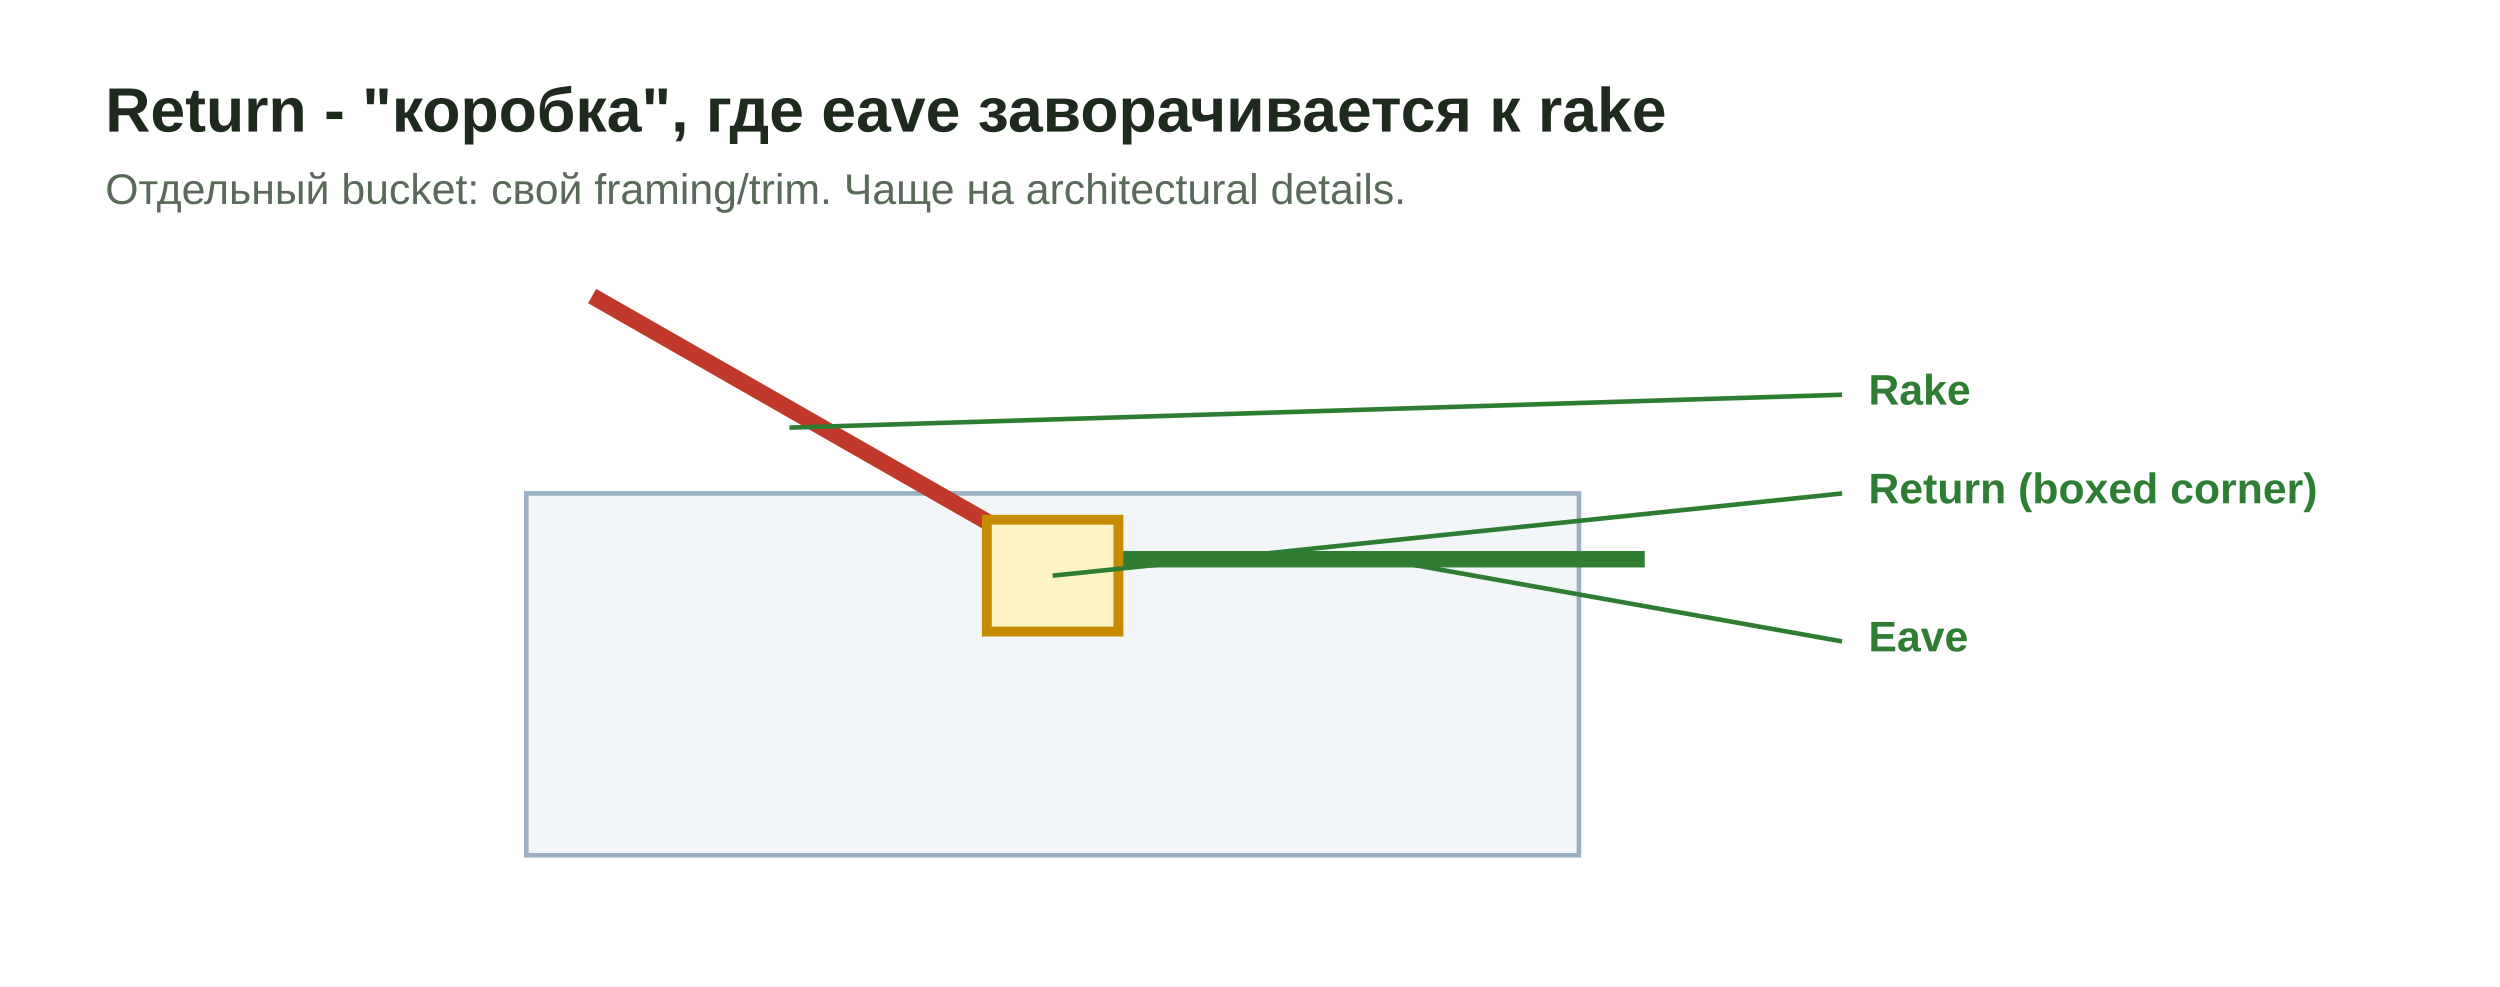
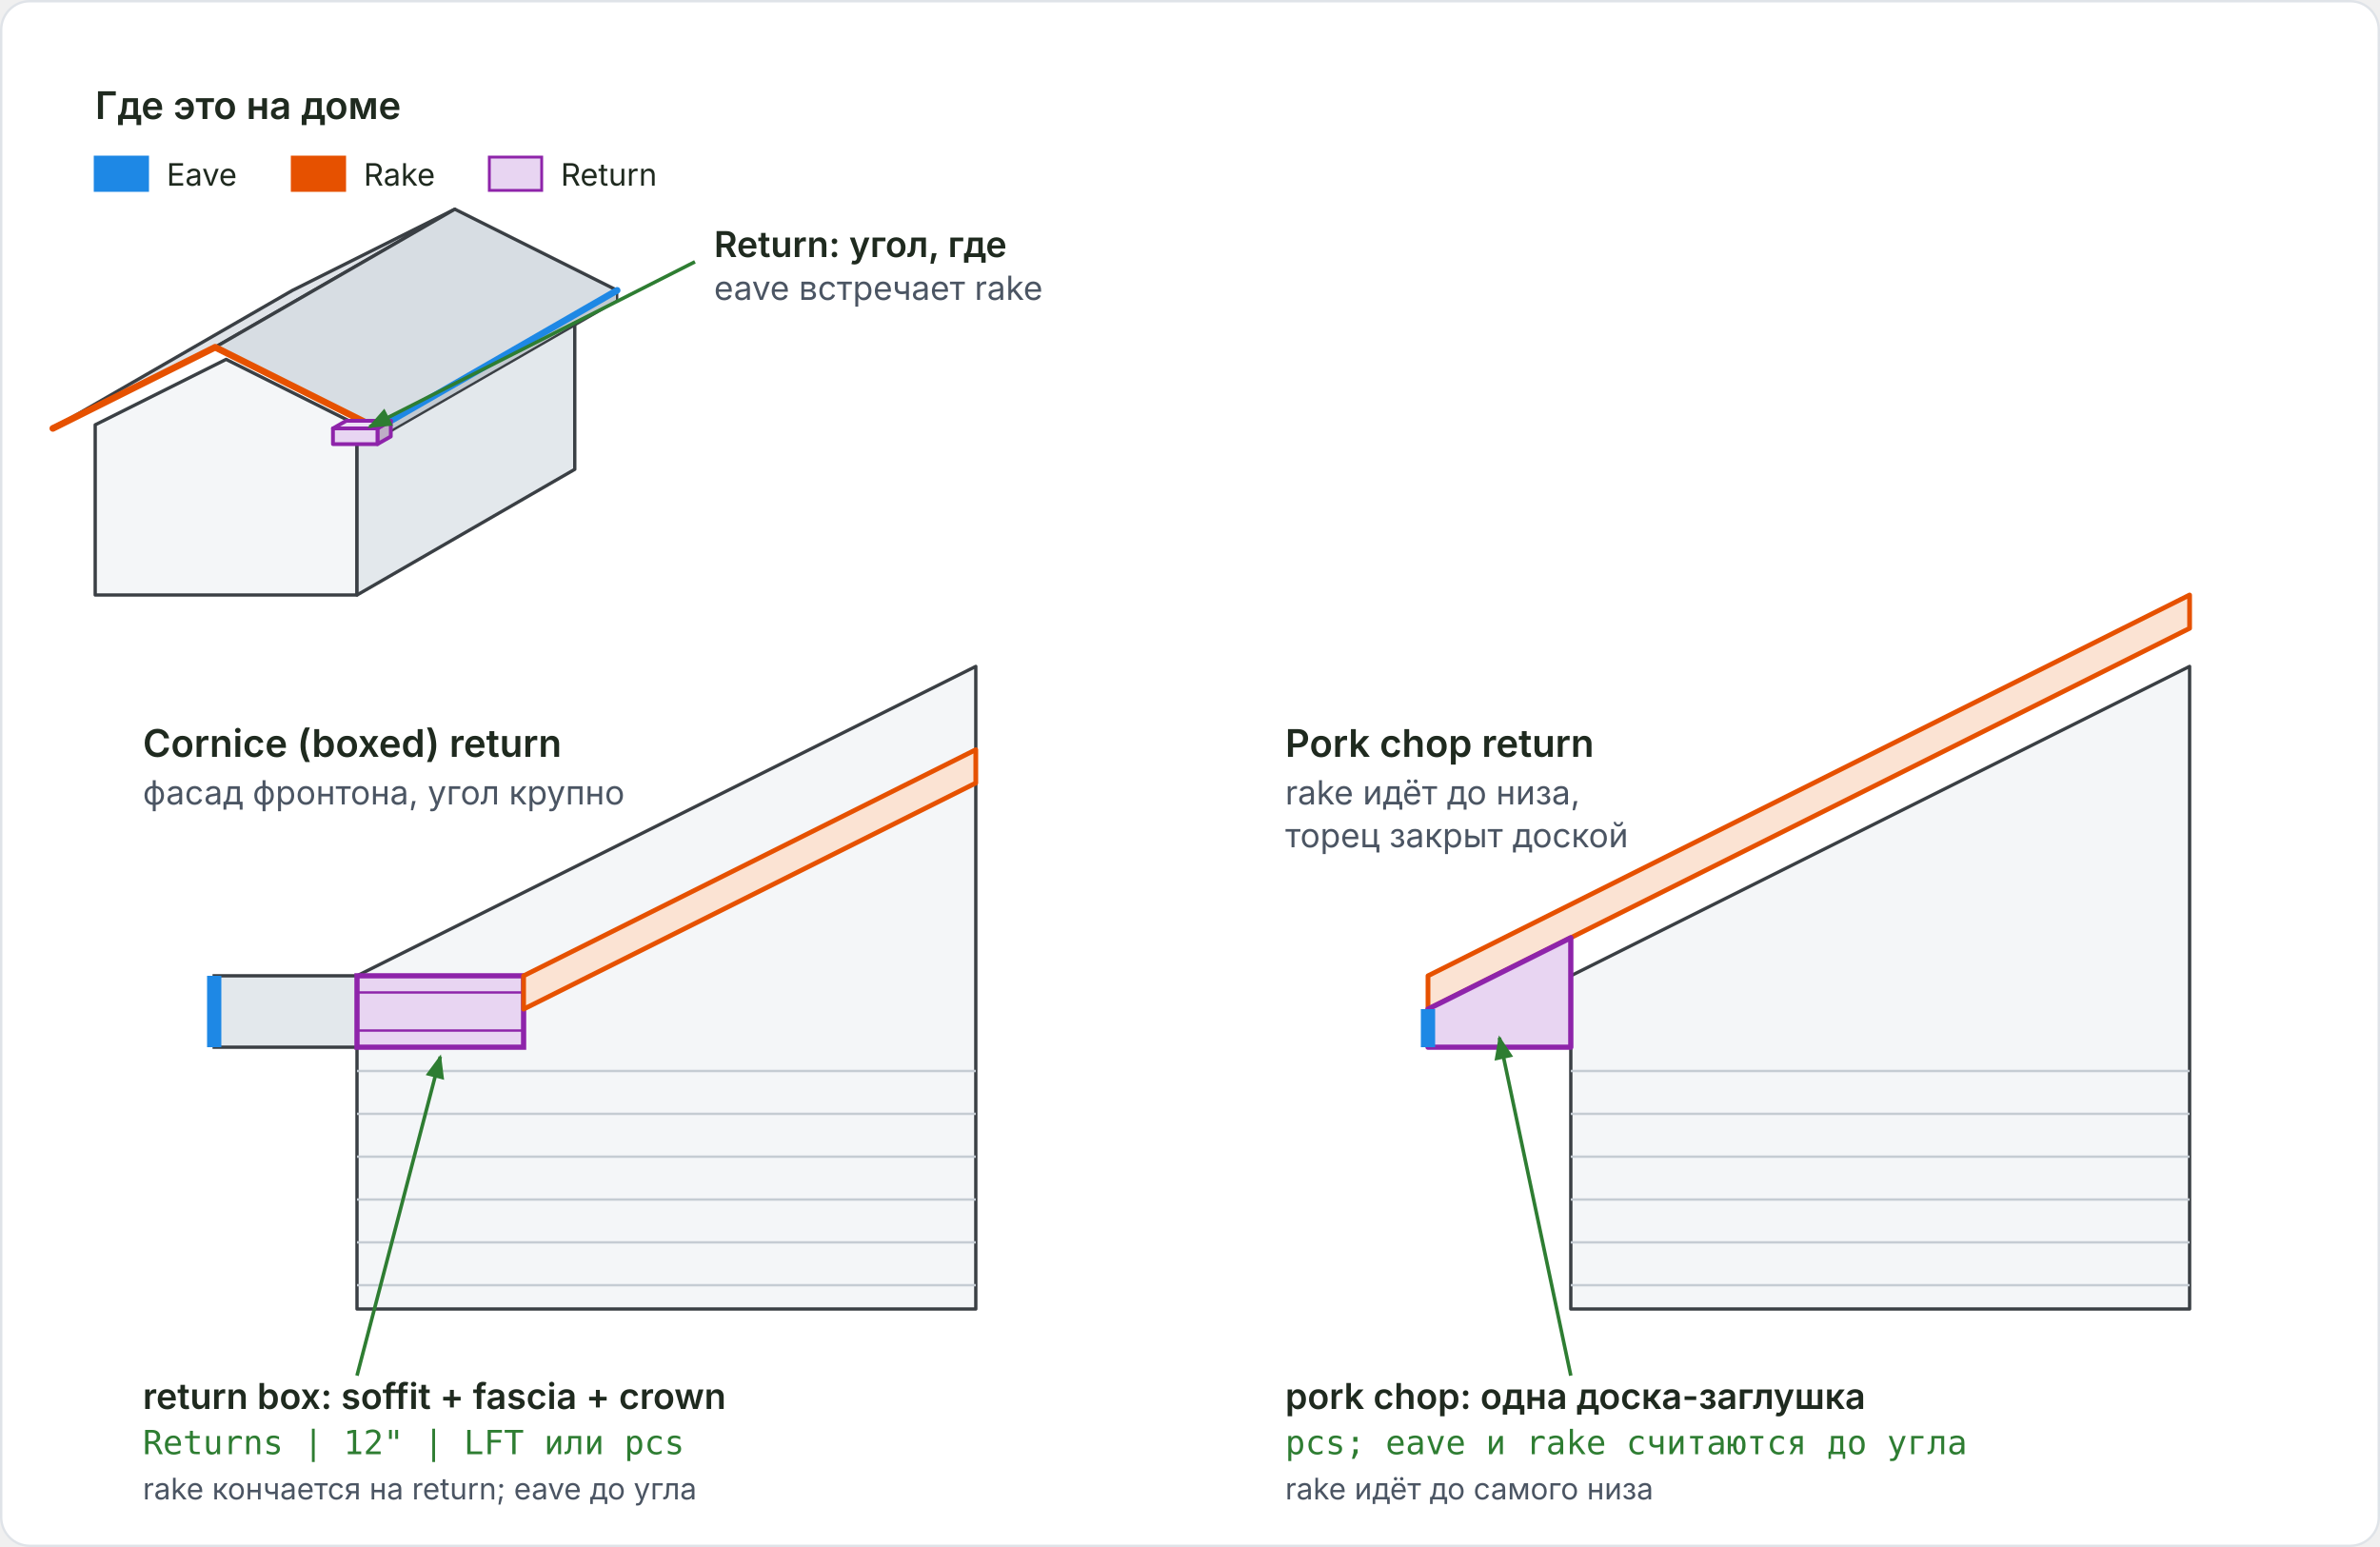
- <svg xmlns="http://www.w3.org/2000/svg" viewBox="0 0 760 300" role="img" aria-labelledby="t">
-   <style>.t{font:700 19px "Segoe UI",Arial,sans-serif;fill:#1f2a1f}.s{font:400 13px "Segoe UI",Arial,sans-serif;fill:#5a6a5a}.l{font:600 13px "Segoe UI",Arial,sans-serif;fill:#2e7d32}</style>
-   <rect width="760" height="300" fill="#fff" />
-   <text class="t" x="32" y="40">Return - "коробка", где eave заворачивается к rake</text>
-   <text class="s" x="32" y="62">Отдельный bucket: свой framing/trim. Чаще на architectural details.</text>
-   <rect x="160" y="150" width="320" height="110" fill="#f3f6f9" stroke="#9bb0c2" stroke-width="1.4" />
-   <line x1="180" y1="90" x2="320" y2="170" stroke="#c0392b" stroke-width="5" />
-   <line x1="320" y1="170" x2="500" y2="170" stroke="#2e7d32" stroke-width="5" />
-   <rect x="300" y="158" width="40" height="34" fill="#fff3c4" stroke="#c78b00" stroke-width="3" />
-   <line x1="320" y1="175" x2="560" y2="150" stroke="#2e7d32" stroke-width="1.4" />
-   <text class="l" x="568" y="153">Return (boxed corner)</text>
-   <line x1="240" y1="130" x2="560" y2="120" stroke="#2e7d32" stroke-width="1.4" />
-   <text class="l" x="568" y="123">Rake</text>
-   <line x1="420" y1="170" x2="560" y2="195" stroke="#2e7d32" stroke-width="1.4" />
-   <text class="l" x="568" y="198">Eave</text>
+ <svg xmlns="http://www.w3.org/2000/svg" viewBox="0 0 1000 650" role="img" aria-labelledby="t d">
+   <defs>
+     <marker id="arr" markerWidth="10" markerHeight="10" refX="9" refY="5" orient="auto" markerUnits="userSpaceOnUse">
+       <path d="M0,1 L0,9 L10,5 z" fill="#2e7d32" />
+     </marker>
+     <marker id="arrInk" markerWidth="10" markerHeight="10" refX="9" refY="5" orient="auto" markerUnits="userSpaceOnUse">
+       <path d="M0,1 L0,9 L10,5 z" fill="#3a3f44" />
+     </marker>
+     <marker id="arrRed" markerWidth="10" markerHeight="10" refX="9" refY="5" orient="auto" markerUnits="userSpaceOnUse">
+       <path d="M0,1 L0,9 L10,5 z" fill="#c62828" />
+     </marker>
+     <marker id="dot" markerWidth="8" markerHeight="8" refX="4" refY="4" markerUnits="userSpaceOnUse">
+       <circle cx="4" cy="4" r="3" fill="#2e7d32" />
+     </marker>
+     <marker id="tick" markerWidth="8" markerHeight="8" refX="4" refY="4" orient="auto" markerUnits="userSpaceOnUse">
+       <path d="M4,0 L4,8" stroke="#3a3f44" stroke-width="1.4" />
+     </marker>
+     <pattern id="wood" width="12" height="12" patternUnits="userSpaceOnUse" patternTransform="rotate(45)">
+       <rect width="12" height="12" fill="#e9d3b0" />
+       <line x1="0" y1="0" x2="0" y2="12" stroke="#8a6a3f" stroke-width="0.9" opacity="0.55" />
+     </pattern>
+     <pattern id="pt" width="12" height="12" patternUnits="userSpaceOnUse" patternTransform="rotate(45)">
+       <rect width="12" height="12" fill="#cfa26a" />
+       <line x1="0" y1="0" x2="0" y2="12" stroke="#6c4b2a" stroke-width="1" opacity="0.6" />
+     </pattern>
+     <pattern id="conc" width="10" height="10" patternUnits="userSpaceOnUse">
+       <rect width="10" height="10" fill="#cfd4d8" />
+       <circle cx="2.5" cy="2.5" r="1" fill="#6b7378" opacity="0.7" />
+       <circle cx="7" cy="6.5" r="1" fill="#6b7378" opacity="0.7" />
+     </pattern>
+     <pattern id="sheath" width="7" height="7" patternUnits="userSpaceOnUse">
+       <rect width="7" height="7" fill="#c9b27c" />
+       <circle cx="2" cy="2" r="0.8" fill="#7a6a3c" opacity="0.6" />
+       <circle cx="5" cy="5" r="0.8" fill="#7a6a3c" opacity="0.6" />
+     </pattern>
+     <pattern id="batt" width="20" height="16" patternUnits="userSpaceOnUse">
+       <rect width="20" height="16" fill="#fdf6e3" />
+       <path d="M0,8 Q5,0 10,8 T20,8" fill="none" stroke="#caa64a" stroke-width="1.2" />
+     </pattern>
+     <pattern id="rigid" width="8" height="8" patternUnits="userSpaceOnUse">
+       <rect width="8" height="8" fill="#fbe9c6" />
+       <path d="M0,8 L8,0" stroke="#d9a441" stroke-width="0.8" />
+     </pattern>
+     <pattern id="cmu" width="40" height="20" patternUnits="userSpaceOnUse">
+       <rect width="40" height="20" fill="#cfd4d8" />
+       <path d="M0,10 H40 M20,0 V10 M0,10 V20 M40,10 V20" stroke="#6b7378" stroke-width="1" fill="none" />
+     </pattern>
+     <pattern id="gyp" width="6" height="6" patternUnits="userSpaceOnUse">
+       <rect width="6" height="6" fill="#eef0f2" />
+     </pattern>
+     <pattern id="endgrain" width="6" height="6" patternUnits="userSpaceOnUse">
+       <rect width="6" height="6" fill="#e9d3b0" />
+       <path d="M0,3 H6" stroke="#8a6a3f" stroke-width="0.7" opacity="0.5" />
+     </pattern>
+     <pattern id="hatchRed" width="8" height="8" patternUnits="userSpaceOnUse" patternTransform="rotate(45)">
+       <rect width="8" height="8" fill="#fff" />
+       <line x1="0" y1="0" x2="0" y2="8" stroke="#c62828" stroke-width="1.2" opacity="0.6" />
+     </pattern>
+     <pattern id="hatchGrey" width="8" height="8" patternUnits="userSpaceOnUse" patternTransform="rotate(45)">
+       <rect width="8" height="8" fill="#f3f4f6" />
+       <line x1="0" y1="0" x2="0" y2="8" stroke="#9aa4ad" stroke-width="1" opacity="0.8" />
+     </pattern>
+     <style>
+       .ln{fill:none;stroke:#3a3f44;stroke-width:1.6;stroke-linejoin:round}
+       .thin{fill:none;stroke:#3a3f44;stroke-width:1.1}
+       .lab{font:600 16px Inter, "Segoe UI", Arial, sans-serif;fill:#1f2a1f}
+       .lab2{font:600 15px Inter, "Segoe UI", Arial, sans-serif;fill:#1f2a1f}
+       .note{font:400 14px Inter, "Segoe UI", Arial, sans-serif;fill:#4b5563}
+       .small{font:400 12.5px Inter, "Segoe UI", Arial, sans-serif;fill:#4b5563}
+       .mono{font:500 14px "JetBrains Mono", Consolas, monospace;fill:#2e7d32}
+       .mono2{font:500 13px "JetBrains Mono", Consolas, monospace;fill:#1f2a1f}
+       .side{font:700 13px Inter, "Segoe UI", Arial, sans-serif;fill:#8a98a5;letter-spacing:1px}
+       .lead{stroke:#2e7d32;stroke-width:1.5;fill:none;marker-end:url(#arr)}
+       .leadInk{stroke:#3a3f44;stroke-width:1.3;fill:none;marker-end:url(#arrInk)}
+       .leadRed{stroke:#c62828;stroke-width:1.5;fill:none;marker-end:url(#arrRed)}
+       .dim{stroke:#3a3f44;stroke-width:1.1;fill:none;marker-start:url(#tick);marker-end:url(#tick)}
+       .dimt{font:500 13px Inter, "Segoe UI", Arial, sans-serif;fill:#1f2a1f}
+       .numc{fill:#2e7d32;stroke:#fff;stroke-width:1.5}
+       .numt{font:700 13px Inter, "Segoe UI", Arial, sans-serif;fill:#fff;text-anchor:middle}
+       .h{font:700 15px Inter, "Segoe UI", Arial, sans-serif;fill:#1f2a1f}
+       .red{font:600 14px Inter, "Segoe UI", Arial, sans-serif;fill:#c62828}
+       .green{font:600 14px Inter, "Segoe UI", Arial, sans-serif;fill:#2e7d32}
+       .cap{font:400 13px Inter, "Segoe UI", Arial, sans-serif;fill:#1f2a1f}
+     </style>
+   </defs>
+   <rect x="0.5" y="0.5" width="999" height="649" rx="12" fill="#ffffff" stroke="#dfe3e8" />
+   <polygon points="40.0,250.0 150.0,250.0 150.0,178.5 95.0,151.0 40.0,178.5" fill="#f4f6f8" stroke="#3a3f44" stroke-width="1.4" stroke-linejoin="round" />
+   <polygon points="150.0,250.0 241.5,197.2 241.5,125.7 150.0,178.5" fill="#e3e8ec" stroke="#3a3f44" stroke-width="1.4" stroke-linejoin="round" />
+   <polygon points="22.2,180.0 90.4,145.9 191.1,87.9 122.9,122.0" fill="#dfe3e8" stroke="#3a3f44" stroke-width="1.4" stroke-linejoin="round" />
+   <polygon points="90.4,145.9 158.6,180.0 259.3,122.0 191.1,87.9" fill="#d7dde3" stroke="#3a3f44" stroke-width="1.4" stroke-linejoin="round" />
+   <polygon points="158.6,180.0 259.3,122.0 259.3,126.4 158.6,184.4" fill="#c3cad1" stroke="#3a3f44" stroke-width="1" stroke-linejoin="round" />
+   <line x1="158.6" y1="180.0" x2="259.3" y2="122.0" stroke="#1e88e5" stroke-width="2.8" stroke-linecap="round" />
+   <polyline points="22.2,180.0 90.4,145.9 158.6,180.0" fill="none" stroke="#e65100" stroke-width="2.8" stroke-linecap="round" stroke-linejoin="round" />
+   <polygon points="158.6,186.6 164.2,183.4 164.2,176.8 158.6,180.0" fill="#beaec6" stroke="#8e24aa" stroke-width="1.6" stroke-linejoin="round" />
+   <polygon points="139.9,180.0 158.6,180.0 164.2,176.8 145.5,176.8" fill="#eddff5" stroke="#8e24aa" stroke-width="1.6" stroke-linejoin="round" />
+   <polygon points="139.9,186.6 158.6,186.6 158.6,180.0 139.9,180.0" fill="#e8d5f2" stroke="#8e24aa" stroke-width="1.6" stroke-linejoin="round" />
+   <text class="lab" x="40" y="50">Где это на доме</text>
+   <rect x="40" y="66" width="22" height="14" fill="#1e88e5" stroke="#1e88e5" stroke-width="1.2" />
+   <text class="cap" x="70" y="78">Eave</text>
+   <rect x="122.8" y="66" width="22" height="14" fill="#e65100" stroke="#e65100" stroke-width="1.2" />
+   <text class="cap" x="152.8" y="78">Rake</text>
+   <rect x="205.6" y="66" width="22" height="14" fill="#e8d5f2" stroke="#8e24aa" stroke-width="1.2" />
+   <text class="cap" x="235.6" y="78">Return</text>
+   <line class="lead" x1="292" y1="110" x2="155.274" y2="179.34" />
+   <text class="lab2" x="300" y="108">Return: угол, где</text>
+   <text class="note" x="300" y="126">eave встречает rake</text>
+   <text class="lab" x="60" y="318">Cornice (boxed) return</text>
+   <text class="note" x="60" y="338">фасад фронтона, угол крупно</text>
+   <polygon points="150.0,410.0 410.0,280.0 410.0,550.0 150.0,550.0" fill="#f4f6f8" stroke="#3a3f44" stroke-width="1.4" stroke-linejoin="round" />
+   <line x1="150" y1="450" x2="410" y2="450" stroke="#c5ccd3" stroke-width="1" />
+   <line x1="150" y1="468" x2="410" y2="468" stroke="#c5ccd3" stroke-width="1" />
+   <line x1="150" y1="486" x2="410" y2="486" stroke="#c5ccd3" stroke-width="1" />
+   <line x1="150" y1="504" x2="410" y2="504" stroke="#c5ccd3" stroke-width="1" />
+   <line x1="150" y1="522" x2="410" y2="522" stroke="#c5ccd3" stroke-width="1" />
+   <line x1="150" y1="540" x2="410" y2="540" stroke="#c5ccd3" stroke-width="1" />
+   <rect x="90" y="410" width="60" height="30" fill="#e3e8ec" stroke="#3a3f44" stroke-width="1.4" />
+   <line x1="90" y1="410" x2="90" y2="440" stroke="#1e88e5" stroke-width="6" />
+   <rect x="150" y="410" width="70" height="30" fill="#e8d5f2" stroke="#8e24aa" stroke-width="2.2" />
+   <line x1="150" y1="417" x2="220" y2="417" stroke="#8e24aa" stroke-width="1" />
+   <line x1="150" y1="433" x2="220" y2="433" stroke="#8e24aa" stroke-width="1" />
+   <polygon points="220.0,410.0 410.0,315.0 410.0,329.0 220.0,424.0" fill="#fbe3d3" stroke="#e65100" stroke-width="2" stroke-linejoin="round" />
+   <text class="lab" x="540" y="318">Pork chop return</text>
+   <text class="note" x="540" y="338">rake идёт до низа,</text>
+   <text class="note" x="540" y="356">торец закрыт доской</text>
+   <polygon points="660.0,410.0 920.0,280.0 920.0,550.0 660.0,550.0" fill="#f4f6f8" stroke="#3a3f44" stroke-width="1.4" stroke-linejoin="round" />
+   <line x1="660" y1="450" x2="920" y2="450" stroke="#c5ccd3" stroke-width="1" />
+   <line x1="660" y1="468" x2="920" y2="468" stroke="#c5ccd3" stroke-width="1" />
+   <line x1="660" y1="486" x2="920" y2="486" stroke="#c5ccd3" stroke-width="1" />
+   <line x1="660" y1="504" x2="920" y2="504" stroke="#c5ccd3" stroke-width="1" />
+   <line x1="660" y1="522" x2="920" y2="522" stroke="#c5ccd3" stroke-width="1" />
+   <line x1="660" y1="540" x2="920" y2="540" stroke="#c5ccd3" stroke-width="1" />
+   <rect x="600" y="410" width="60" height="30" fill="none" stroke="#3a3f44" stroke-width="1.2" stroke-dasharray="4 3" />
+   <polygon points="600.0,410.0 920.0,250.0 920.0,264.0 600.0,424.0" fill="#fbe3d3" stroke="#e65100" stroke-width="2" stroke-linejoin="round" />
+   <polygon points="600.0,440.0 660.0,440.0 660.0,394.0 600.0,424.0" fill="#e8d5f2" stroke="#8e24aa" stroke-width="2.2" stroke-linejoin="round" />
+   <line x1="600" y1="424" x2="600" y2="440" stroke="#1e88e5" stroke-width="6" />
+   <line class="lead" x1="150" y1="578" x2="185" y2="444" />
+   <text class="lab2" x="60" y="592">return box: soffit + fascia + crown</text>
+   <text class="mono" x="60" y="611">Returns | 12" | LFT или pcs</text>
+   <text class="small" x="60" y="630">rake кончается на return; eave до угла</text>
+   <line class="lead" x1="660" y1="578" x2="630" y2="436" />
+   <text class="lab2" x="540" y="592">pork chop: одна доска-заглушка</text>
+   <text class="mono" x="540" y="611">pcs; eave и rake считаются до угла</text>
+   <text class="small" x="540" y="630">rake идёт до самого низа</text>
</svg>
